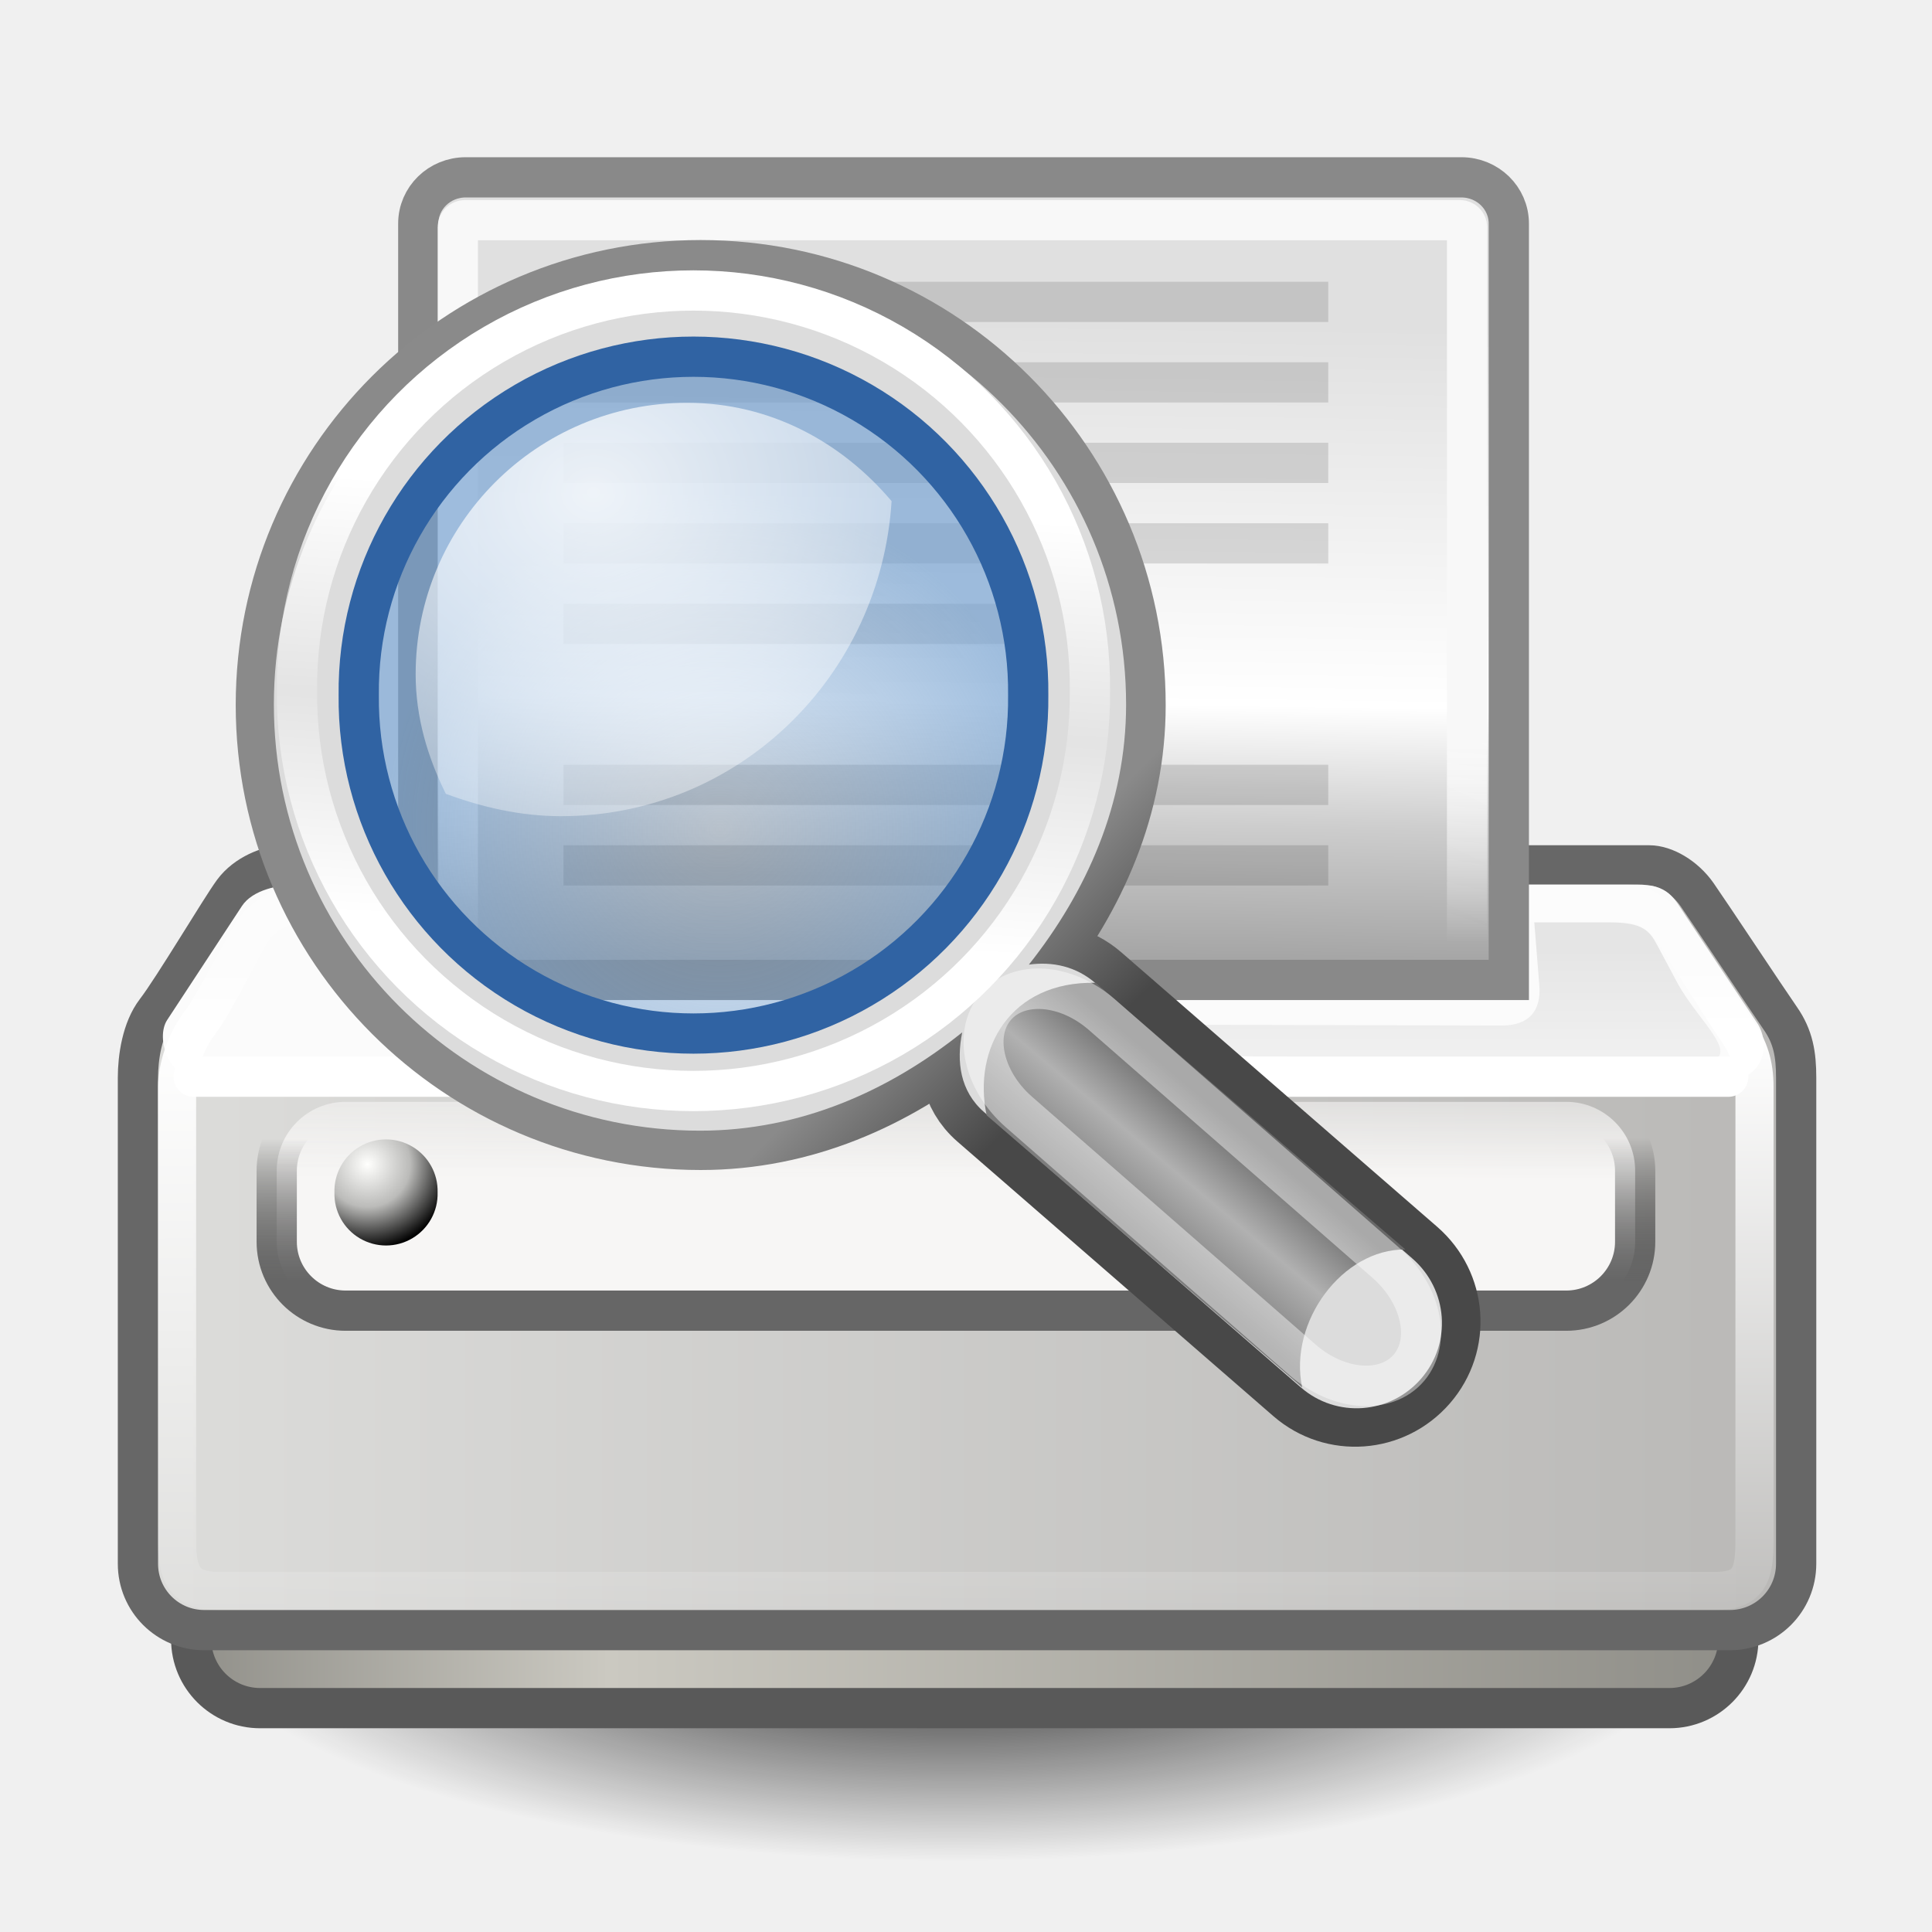
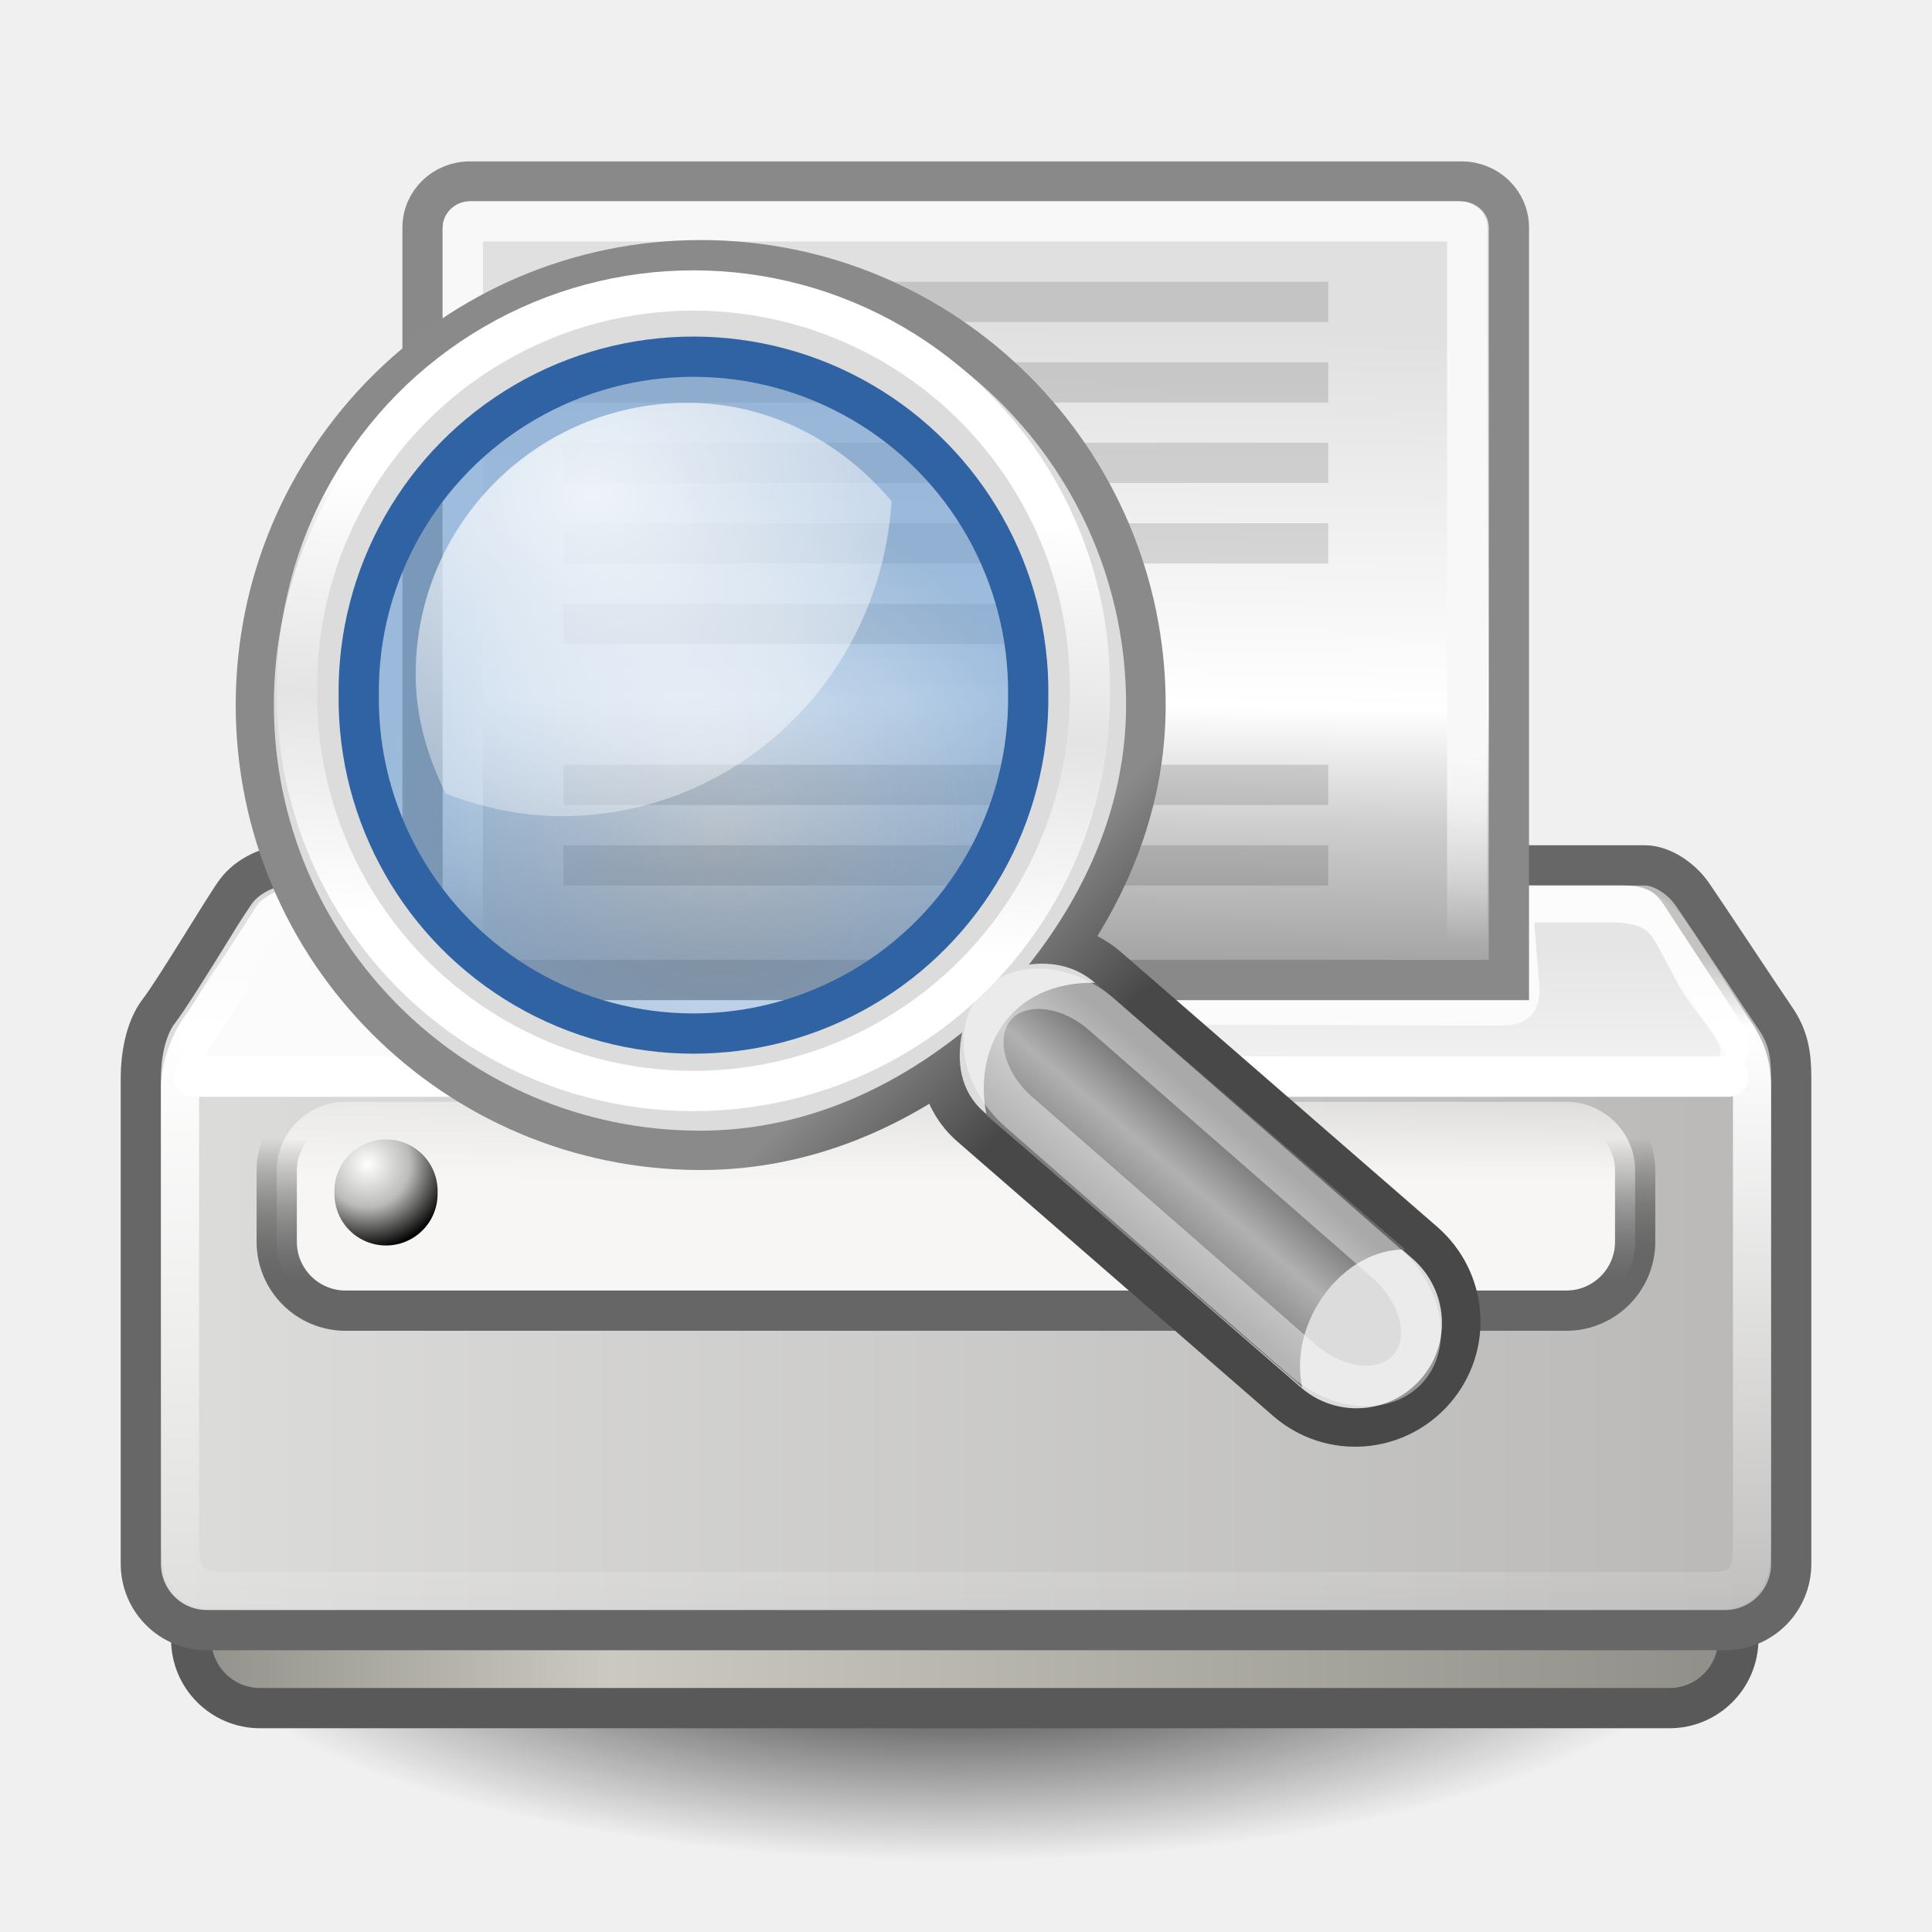
<svg xmlns="http://www.w3.org/2000/svg" xmlns:xlink="http://www.w3.org/1999/xlink" id="svg2994" height="48px" width="48px">
  <defs id="defs3">
    <linearGradient id="linearGradient4467">
      <stop style="stop-color:#ffffff;stop-opacity:1;" offset="0" id="stop4469" />
      <stop style="stop-color:#ffffff;stop-opacity:0.248;" offset="1" id="stop4471" />
    </linearGradient>
    <radialGradient xlink:href="#linearGradient4467" id="radialGradient1876" gradientUnits="userSpaceOnUse" gradientTransform="matrix(2.592963,-7.746900e-24,-5.714443e-24,2.252104,-25.05975,-18.941)" cx="15.414" cy="13.078" fx="15.414" fy="13.078" r="6.656" />
    <linearGradient id="linearGradient4454">
      <stop style="stop-color:#729fcf;stop-opacity:0.208;" offset="0" id="stop4456" />
      <stop style="stop-color:#729fcf;stop-opacity:0.676;" offset="1" id="stop4458" />
    </linearGradient>
    <radialGradient xlink:href="#linearGradient4454" id="radialGradient4460" cx="18.241" cy="21.818" fx="18.241" fy="21.818" r="8.309" gradientUnits="userSpaceOnUse" />
    <linearGradient id="linearGradient2366">
      <stop id="stop2368" offset="0" style="stop-color:#ffffff;stop-opacity:1;" />
      <stop style="stop-color:#ffffff;stop-opacity:0.219;" offset="0.5" id="stop2374" />
      <stop id="stop2370" offset="1" style="stop-color:#ffffff;stop-opacity:1;" />
    </linearGradient>
    <linearGradient gradientUnits="userSpaceOnUse" y2="25.743" x2="17.501" y1="13.602" x1="18.293" id="linearGradient2372" xlink:href="#linearGradient2366" />
    <linearGradient id="linearGradient4440">
      <stop style="stop-color:#7d7d7d;stop-opacity:1;" offset="0" id="stop4442" />
      <stop id="stop4448" offset="0.5" style="stop-color:#b1b1b1;stop-opacity:1;" />
      <stop style="stop-color:#686868;stop-opacity:1;" offset="1" id="stop4444" />
    </linearGradient>
    <linearGradient xlink:href="#linearGradient4440" id="linearGradient1883" gradientUnits="userSpaceOnUse" gradientTransform="matrix(1.334593,0,0,1.291292,-6.973842,-7.460658)" x1="30.656" y1="34" x2="33.219" y2="31.062" />
    <linearGradient id="linearGradient2846">
      <stop id="stop2848" offset="0" style="stop-color:#8a8a8a;stop-opacity:1;" />
      <stop id="stop2850" offset="1" style="stop-color:#484848;stop-opacity:1;" />
    </linearGradient>
    <linearGradient xlink:href="#linearGradient2846" id="linearGradient1887" gradientUnits="userSpaceOnUse" x1="27.366" y1="26.58" x2="31.336" y2="30.558" />
    <linearGradient id="linearGradient7612">
      <stop style="stop-color:#000000;stop-opacity:1;" offset="0" id="stop7614" />
      <stop style="stop-color:#000000;stop-opacity:0;" offset="1" id="stop7616" />
    </linearGradient>
    <radialGradient xlink:href="#linearGradient7612" id="radialGradient7618" cx="24" cy="41.875" fx="24" fy="41.875" r="19.125" gradientTransform="matrix(1,0,0,0.333333,0,27.91667)" gradientUnits="userSpaceOnUse" />
    <linearGradient id="linearGradient4762">
      <stop style="stop-color:#ffffff;stop-opacity:0.124;" offset="0" id="stop4764" />
      <stop id="stop4768" offset="0.103" style="stop-color:#ffffff;stop-opacity:1;" />
      <stop style="stop-color:#ffffff;stop-opacity:0;" offset="1" id="stop4766" />
    </linearGradient>
    <linearGradient id="linearGradient4741">
      <stop id="stop4743" offset="0" style="stop-color:#dcdcda;stop-opacity:1;" />
      <stop id="stop4745" offset="1" style="stop-color:#bab9b7;stop-opacity:1;" />
    </linearGradient>
    <linearGradient id="linearGradient4733">
      <stop id="stop4735" offset="0" style="stop-color:#000000;stop-opacity:0.237;" />
      <stop id="stop4737" offset="1" style="stop-color:#000000;stop-opacity:0;" />
    </linearGradient>
    <linearGradient id="linearGradient4698">
      <stop id="stop4700" offset="0" style="stop-color:#fffffd;stop-opacity:1;" />
      <stop style="stop-color:#bbbbb9;stop-opacity:1;" offset="0.5" id="stop4706" />
      <stop id="stop4702" offset="1" style="stop-color:#000000;stop-opacity:1;" />
    </linearGradient>
    <linearGradient id="linearGradient4688">
      <stop id="stop4690" offset="0" style="stop-color:#666666;stop-opacity:1;" />
      <stop id="stop4692" offset="1" style="stop-color:#000000;stop-opacity:0;" />
    </linearGradient>
    <linearGradient id="linearGradient4680">
      <stop id="stop4682" offset="0" style="stop-color:#f7f6f5;stop-opacity:1;" />
      <stop id="stop4684" offset="1" style="stop-color:#f7f6f5;stop-opacity:0;" />
    </linearGradient>
    <linearGradient id="linearGradient4668">
      <stop id="stop4670" offset="0" style="stop-color:#8e8d87;stop-opacity:1;" />
      <stop style="stop-color:#cbc9c1;stop-opacity:1;" offset="0.276" id="stop4676" />
      <stop id="stop4672" offset="1" style="stop-color:#8e8d87;stop-opacity:1;" />
    </linearGradient>
    <linearGradient id="linearGradient259">
      <stop id="stop260" offset="0" style="stop-color:#e0e0e0;stop-opacity:1;" />
      <stop style="stop-color:#ffffff;stop-opacity:1;" offset="0.405" id="stop4886" />
      <stop style="stop-color:#cdcdcd;stop-opacity:1;" offset="0.534" id="stop4884" />
      <stop id="stop261" offset="1" style="stop-color:#494949;stop-opacity:1;" />
    </linearGradient>
    <linearGradient id="linearGradient15662">
      <stop id="stop15664" offset="0" style="stop-color:#ffffff;stop-opacity:0;" />
      <stop id="stop15666" offset="1" style="stop-color:#f8f8f8;stop-opacity:1;" />
    </linearGradient>
    <radialGradient r="2.123" fy="26.926" fx="9.13" cy="26.926" cx="9.13" gradientUnits="userSpaceOnUse" id="radialGradient1433" xlink:href="#linearGradient4698" />
    <linearGradient y2="72.064" x2="9.913" y1="57.228" x1="9.87" gradientTransform="matrix(2.772086,0,0,0.360739,0.618718,2.883883)" gradientUnits="userSpaceOnUse" id="linearGradient1447" xlink:href="#linearGradient4733" />
    <linearGradient y2="54.136" x2="10.338" y1="64.652" x1="10.338" gradientTransform="matrix(2.369844,0,0,0.421969,0,2)" gradientUnits="userSpaceOnUse" id="linearGradient1451" xlink:href="#linearGradient4680" />
    <linearGradient y2="62.282" x2="9.705" y1="70.725" x1="9.732" gradientTransform="matrix(2.369844,0,0,0.421969,0,2)" gradientUnits="userSpaceOnUse" id="linearGradient1453" xlink:href="#linearGradient4688" />
-     <linearGradient y2="19.337" x2="20.718" y1="25.14" x1="20.771" gradientTransform="matrix(1.202356,0,0,0.854857,-0.30238,2)" gradientUnits="userSpaceOnUse" id="linearGradient1456" xlink:href="#linearGradient15662" />
-     <linearGradient y2="25.247" x2="24.79" y1="3.679" x1="25.057" gradientTransform="matrix(0.94895,0,0,1.080979,-9.235564e-2,4.000001)" gradientUnits="userSpaceOnUse" id="linearGradient1459" xlink:href="#linearGradient259" />
-     <linearGradient y2="58.831" x2="15.488" y1="32.539" x1="15.388" gradientTransform="matrix(1.495347,0,0,0.668741,0,2)" gradientUnits="userSpaceOnUse" id="linearGradient1464" xlink:href="#linearGradient4762" />
-     <linearGradient y2="88.295" x2="18.972" y1="88.295" x1="1.846" gradientTransform="matrix(2.30272,0,0,0.434269,0,2)" gradientUnits="userSpaceOnUse" id="linearGradient1468" xlink:href="#linearGradient4741" />
+     <linearGradient y2="19.337" x2="20.718" y1="25.14" x1="20.771" gradientTransform="matrix(1.196549,0,0,0.853565,-0.122464,2.034513)" gradientUnits="userSpaceOnUse" id="linearGradient1456" xlink:href="#linearGradient15662" />
+     <linearGradient y2="25.247" x2="24.79" y1="3.679" x1="25.057" gradientTransform="matrix(0.945288,0,0,1.075484,5.460076e-2,4.105725)" gradientUnits="userSpaceOnUse" id="linearGradient1459" xlink:href="#linearGradient259" />
+     <linearGradient y2="58.831" x2="15.488" y1="32.539" x1="15.388" gradientTransform="matrix(1.490161,0,0,0.667712,8.895128e-2,2.058442)" gradientUnits="userSpaceOnUse" id="linearGradient1464" xlink:href="#linearGradient4762" />
+     <linearGradient y2="88.295" x2="18.972" y1="88.295" x1="1.846" gradientTransform="matrix(2.291824,0,0,0.434269,8.855179e-2,2)" gradientUnits="userSpaceOnUse" id="linearGradient1468" xlink:href="#linearGradient4741" />
    <linearGradient y2="88.295" x2="18.972" y1="88.295" x1="1.846" gradientTransform="matrix(2.30272,0,0,0.434269,0,0.875)" gradientUnits="userSpaceOnUse" id="linearGradient1471" xlink:href="#linearGradient4668" />
  </defs>
  <g id="layer1">
    <path style="opacity:1;color:#000000;fill:url(#radialGradient7618);fill-opacity:1;fill-rule:nonzero;stroke:none;stroke-width:4;stroke-linecap:round;stroke-linejoin:round;marker:none;marker-start:none;marker-mid:none;marker-end:none;stroke-miterlimit:4;stroke-dasharray:none;stroke-dashoffset:0;stroke-opacity:1;visibility:visible;display:inline;overflow:visible" id="path7610" d="M 43.125 41.875 A 19.125 6.375 0 1 1  4.875,41.875 A 19.125 6.375 0 1 1  43.125 41.875 z" transform="translate(-0.311919,-2.006728)" />
    <rect ry="1.712" rx="1.712" y="36" x="4.75" height="6.438" width="38.438" id="rect4652" style="fill:url(#linearGradient1471);fill-opacity:1;stroke:#595959;stroke-width:1;stroke-miterlimit:4;stroke-opacity:1" />
-     <path id="rect4609" d="M 7.076,21.5 L 40.976,21.5 C 41.363,21.5 41.857,21.788 42.162,22.224 C 42.467,22.66 43.907,24.834 44.23,25.298 C 44.554,25.762 44.625,26.202 44.625,26.774 L 44.625,38.851 C 44.625,39.765 43.89,40.5 42.976,40.5 L 5.076,40.5 C 4.162,40.5 3.427,39.765 3.427,38.851 L 3.427,26.774 C 3.427,26.28 3.528,25.572 3.875,25.121 C 4.313,24.552 5.487,22.573 5.797,22.153 C 6.107,21.733 6.675,21.5 7.076,21.5 z " style="color:#000000;fill:url(#linearGradient1468);fill-opacity:1;fill-rule:nonzero;stroke:#676767;stroke-width:1;stroke-linecap:butt;stroke-linejoin:miter;marker:none;marker-start:none;marker-mid:none;marker-end:none;stroke-miterlimit:4;stroke-dashoffset:0;stroke-opacity:1;visibility:visible;display:inline;overflow:visible" />
-     <path id="path4718" d="M 7.425,21.976 C 6.922,21.976 6.275,22.107 6.01,22.511 L 4.154,25.34 C 3.855,25.795 4.188,26.868 5.087,26.868 L 42.731,26.868 C 43.947,26.868 43.951,25.858 43.664,25.428 L 41.896,22.776 C 41.576,22.296 41.459,21.976 40.659,21.976 L 7.425,21.976 z " style="fill:#fbfbfb;fill-opacity:1;fill-rule:evenodd;stroke:none;stroke-width:1px;stroke-linecap:butt;stroke-linejoin:miter;stroke-opacity:1" />
-     <path style="color:#000000;fill:none;fill-opacity:1;fill-rule:nonzero;stroke:url(#linearGradient1464);stroke-width:0.947;stroke-linecap:butt;stroke-linejoin:miter;marker:none;marker-start:none;marker-mid:none;marker-end:none;stroke-miterlimit:4;stroke-dashoffset:0;stroke-opacity:1;visibility:visible;display:inline;overflow:visible" d="M 7.537,22.446 L 40.426,22.446 C 40.792,22.446 41.26,22.719 41.549,23.131 C 41.838,23.544 42.848,25.161 43.154,25.6 C 43.46,26.04 43.59,26.456 43.59,26.998 L 43.59,38.279 C 43.59,39.144 43.456,39.528 42.591,39.528 L 5.46,39.528 C 4.595,39.528 4.399,39.144 4.399,38.279 L 4.399,26.998 C 4.399,26.53 4.62,25.86 4.949,25.433 C 5.363,24.894 6.033,23.462 6.326,23.064 C 6.62,22.667 7.158,22.446 7.537,22.446 z " id="path4750" />
-     <path id="rect15391" d="M 11.57,4.406 L 36.307,4.406 C 36.96,4.406 37.486,4.919 37.486,5.555 L 37.486,24.346 L 10.392,24.346 L 10.392,5.555 C 10.392,4.919 10.917,4.406 11.57,4.406 z " style="color:#000000;fill:url(#linearGradient1459);fill-opacity:1;fill-rule:nonzero;stroke:#898989;stroke-width:1;stroke-linecap:round;stroke-linejoin:miter;marker:none;marker-start:none;marker-mid:none;marker-end:none;stroke-miterlimit:4;stroke-dashoffset:0;stroke-opacity:1;visibility:visible;display:block;overflow:visible" />
-     <rect style="color:#000000;fill:none;fill-opacity:1;fill-rule:nonzero;stroke:url(#linearGradient1456);stroke-width:1;stroke-linecap:round;stroke-linejoin:round;marker:none;marker-start:none;marker-mid:none;marker-end:none;stroke-miterlimit:4;stroke-dashoffset:0;stroke-opacity:1;visibility:visible;display:block;overflow:visible" id="rect15660" width="25.075" height="18.865" x="11.374" y="5.47" ry="0.177" rx="0.177" />
+     <path id="rect4609" d="M 7.131,21.5 L 40.871,21.5 C 41.256,21.5 41.748,21.788 42.051,22.224 C 42.354,22.66 43.788,24.834 44.109,25.298 C 44.431,25.762 44.502,26.202 44.502,26.774 L 44.502,38.851 C 44.502,39.765 43.77,40.5 42.861,40.5 L 5.14,40.5 C 4.231,40.5 3.499,39.765 3.499,38.851 L 3.499,26.774 C 3.499,26.28 3.6,25.572 3.946,25.121 C 4.381,24.552 5.55,22.573 5.858,22.153 C 6.166,21.733 6.732,21.5 7.131,21.5 z " style="color:#000000;fill:url(#linearGradient1468);fill-opacity:1;fill-rule:nonzero;stroke:#676767;stroke-width:1;stroke-linecap:butt;stroke-linejoin:miter;marker:none;marker-start:none;marker-mid:none;marker-end:none;stroke-miterlimit:4;stroke-dashoffset:0;stroke-opacity:1;visibility:visible;display:inline;overflow:visible" />
+     <path id="path4718" d="M 7.747,22 C 7.254,22 6.62,22.131 6.36,22.533 L 4.54,25.347 C 4.247,25.8 4.574,26.868 5.455,26.868 L 42.364,26.868 C 43.556,26.868 43.56,25.863 43.279,25.435 L 41.546,22.797 C 41.231,22.318 41.117,22 40.332,22 L 7.747,22 z " style="fill:#fbfbfb;fill-opacity:1;fill-rule:evenodd;stroke:none;stroke-width:1px;stroke-linecap:butt;stroke-linejoin:miter;stroke-opacity:1" />
+     <path style="color:#000000;fill:none;fill-opacity:1;fill-rule:nonzero;stroke:url(#linearGradient1464);stroke-width:0.947;stroke-linecap:butt;stroke-linejoin:miter;marker:none;marker-start:none;marker-mid:none;marker-end:none;stroke-miterlimit:4;stroke-dashoffset:0;stroke-opacity:1;visibility:visible;display:inline;overflow:visible" d="M 7.6,22.473 L 40.375,22.473 C 40.74,22.473 41.206,22.745 41.494,23.157 C 41.782,23.569 42.788,25.184 43.093,25.623 C 43.399,26.061 43.528,26.477 43.528,27.018 L 43.528,38.282 C 43.528,39.146 43.395,39.529 42.533,39.529 L 5.531,39.529 C 4.668,39.529 4.473,39.146 4.473,38.282 L 4.473,27.018 C 4.473,26.551 4.693,25.881 5.02,25.455 C 5.433,24.917 6.101,23.487 6.393,23.09 C 6.686,22.693 7.222,22.473 7.6,22.473 z " id="path4750" />
+     <path id="rect15391" d="M 11.672,4.51 L 36.313,4.51 C 36.964,4.51 37.488,5.02 37.488,5.653 L 37.488,24.348 L 10.498,24.348 L 10.498,5.653 C 10.498,5.02 11.022,4.51 11.672,4.51 z " style="color:#000000;fill:url(#linearGradient1459);fill-opacity:1;fill-rule:nonzero;stroke:#898989;stroke-width:1;stroke-linecap:round;stroke-linejoin:miter;marker:none;marker-start:none;marker-mid:none;marker-end:none;stroke-miterlimit:4;stroke-dashoffset:0;stroke-opacity:1;visibility:visible;display:block;overflow:visible" />
+     <rect style="color:#000000;fill:none;fill-opacity:1;fill-rule:nonzero;stroke:url(#linearGradient1456);stroke-width:1;stroke-linecap:round;stroke-linejoin:round;marker:none;marker-start:none;marker-mid:none;marker-end:none;stroke-miterlimit:4;stroke-dashoffset:0;stroke-opacity:1;visibility:visible;display:block;overflow:visible" id="rect15660" width="24.954" height="18.836" x="11.498" y="5.499" ry="0.177" rx="0.177" />
    <rect ry="1.712" rx="1.712" y="27.375" x="6.875" height="5.188" width="33.75" id="rect4678" style="fill:url(#linearGradient1451);fill-opacity:1;stroke:url(#linearGradient1453);stroke-width:1;stroke-miterlimit:4;stroke-opacity:1" />
    <path transform="translate(0,2)" d="M 10.872 27.626 A 1.282 1.282 0 1 1  8.309,27.626 A 1.282 1.282 0 1 1  10.872 27.626 z" id="path4696" style="fill:url(#radialGradient1433);fill-opacity:1;stroke:none;stroke-width:1;stroke-miterlimit:4;stroke-opacity:1" />
    <path id="path4731" d="M 11.744,25.416 L 37.306,25.479 C 37.994,25.48 38.294,25.108 38.244,24.479 L 38.119,22.916 L 39.985,22.916 C 40.797,22.916 40.975,23.109 41.172,23.479 L 41.672,24.416 C 42.199,25.404 43.484,26.39 42.17,26.39 C 37.668,26.39 13.994,26.041 11.744,25.416 z " style="fill:url(#linearGradient1447);fill-opacity:1;fill-rule:evenodd;stroke:none;stroke-width:1px;stroke-linecap:butt;stroke-linejoin:miter;stroke-opacity:1;opacity:0.366" />
    <path style="fill:none;fill-opacity:0.75;fill-rule:evenodd;stroke:#ffffff;stroke-width:1px;stroke-linecap:round;stroke-linejoin:round;stroke-opacity:1" d="M 42.938,26.75 L 4.812,26.75" id="path4760" />
    <g transform="translate(0,2)" style="opacity:0.436" id="g4849">
      <rect style="color:#000000;fill:#000000;fill-opacity:0.292;fill-rule:nonzero;stroke:none;stroke-width:1;stroke-linecap:round;stroke-linejoin:round;marker:none;marker-start:none;marker-mid:none;marker-end:none;stroke-miterlimit:4;stroke-dashoffset:0;stroke-opacity:1;visibility:visible;display:inline;overflow:visible" id="rect4831" width="19" height="1" x="14" y="5" />
      <rect y="7" x="14" height="1" width="19" id="rect4833" style="color:#000000;fill:#000000;fill-opacity:0.292;fill-rule:nonzero;stroke:none;stroke-width:1;stroke-linecap:round;stroke-linejoin:round;marker:none;marker-start:none;marker-mid:none;marker-end:none;stroke-miterlimit:4;stroke-dashoffset:0;stroke-opacity:1;visibility:visible;display:inline;overflow:visible" />
      <rect style="color:#000000;fill:#000000;fill-opacity:0.292;fill-rule:nonzero;stroke:none;stroke-width:1;stroke-linecap:round;stroke-linejoin:round;marker:none;marker-start:none;marker-mid:none;marker-end:none;stroke-miterlimit:4;stroke-dashoffset:0;stroke-opacity:1;visibility:visible;display:inline;overflow:visible" id="rect4835" width="19" height="1" x="14" y="9" />
      <rect y="11" x="14" height="1" width="19" id="rect4837" style="color:#000000;fill:#000000;fill-opacity:0.292;fill-rule:nonzero;stroke:none;stroke-width:1;stroke-linecap:round;stroke-linejoin:round;marker:none;marker-start:none;marker-mid:none;marker-end:none;stroke-miterlimit:4;stroke-dashoffset:0;stroke-opacity:1;visibility:visible;display:inline;overflow:visible" />
      <rect style="color:#000000;fill:#000000;fill-opacity:0.292;fill-rule:nonzero;stroke:none;stroke-width:1;stroke-linecap:round;stroke-linejoin:round;marker:none;marker-start:none;marker-mid:none;marker-end:none;stroke-miterlimit:4;stroke-dashoffset:0;stroke-opacity:1;visibility:visible;display:inline;overflow:visible" id="rect4839" width="11" height="1" x="14" y="13" />
      <rect style="color:#000000;fill:#000000;fill-opacity:0.292;fill-rule:nonzero;stroke:none;stroke-width:1;stroke-linecap:round;stroke-linejoin:round;marker:none;marker-start:none;marker-mid:none;marker-end:none;stroke-miterlimit:4;stroke-dashoffset:0;stroke-opacity:1;visibility:visible;display:inline;overflow:visible" id="rect4843" width="19" height="1" x="14" y="17" />
      <rect y="19" x="14" height="1" width="19" id="rect4845" style="color:#000000;fill:#000000;fill-opacity:0.292;fill-rule:nonzero;stroke:none;stroke-width:1;stroke-linecap:round;stroke-linejoin:round;marker:none;marker-start:none;marker-mid:none;marker-end:none;stroke-miterlimit:4;stroke-dashoffset:0;stroke-opacity:1;visibility:visible;display:inline;overflow:visible" />
    </g>
    <g id="g1890" transform="matrix(0.715678,0,0,0.715678,4.077534,4.713886)">
      <path id="path2844" d="M 18.628,3.144 C 10.488,3.144 3.883,9.749 3.883,17.888 C 3.883,26.027 10.488,32.633 18.628,32.633 C 22.107,32.633 25.179,31.249 27.701,29.231 C 27.496,30.237 27.623,31.266 28.457,31.99 L 39.422,41.518 C 40.655,42.589 42.509,42.449 43.58,41.215 C 44.652,39.982 44.511,38.128 43.278,37.057 L 32.314,27.529 C 31.642,26.946 30.821,26.773 30.008,26.886 C 31.994,24.374 33.372,21.338 33.372,17.888 C 33.372,9.749 26.767,3.144 18.628,3.144 z M 18.552,4.37 C 26.191,4.37 31.844,9.159 31.844,17.662 C 31.844,26.337 26.027,30.953 18.552,30.953 C 11.249,30.953 5.26,25.475 5.26,17.662 C 5.26,9.677 11.085,4.37 18.552,4.37 z " style="opacity:1;color:#000000;fill:#dcdcdc;fill-opacity:1;fill-rule:evenodd;stroke:url(#linearGradient1887);stroke-width:2.795;stroke-linecap:round;stroke-linejoin:miter;marker:none;marker-start:none;marker-mid:none;marker-end:none;stroke-miterlimit:10;stroke-dasharray:none;stroke-dashoffset:0;stroke-opacity:1;visibility:visible;display:inline;overflow:visible" />
      <path style="opacity:1;color:#000000;fill:#dcdcdc;fill-opacity:1;fill-rule:evenodd;stroke:none;stroke-width:1;stroke-linecap:round;stroke-linejoin:miter;marker:none;marker-start:none;marker-mid:none;marker-end:none;stroke-miterlimit:10;stroke-dasharray:none;stroke-dashoffset:0;stroke-opacity:1;visibility:visible;display:inline;overflow:visible" d="M 18.603,3.08 C 10.437,3.08 3.81,9.707 3.81,17.873 C 3.81,26.038 10.437,32.665 18.603,32.665 C 22.094,32.665 25.175,31.276 27.706,29.252 C 27.5,30.262 27.628,31.294 28.465,32.02 L 39.464,41.579 C 40.701,42.653 42.562,42.513 43.636,41.275 C 44.711,40.038 44.57,38.178 43.333,37.103 L 32.333,27.545 C 31.66,26.96 30.836,26.786 30.02,26.9 C 32.013,24.379 33.395,21.333 33.395,17.873 C 33.395,9.707 26.768,3.08 18.603,3.08 z M 18.527,6.266 C 24.808,6.266 29.906,11.364 29.906,17.645 C 29.906,23.926 24.808,29.024 18.527,29.024 C 12.246,29.024 7.148,23.926 7.148,17.645 C 7.148,11.364 12.246,6.266 18.527,6.266 z " id="path4430" />
      <path style="opacity:1;color:#000000;fill:url(#linearGradient1883);fill-opacity:1;fill-rule:evenodd;stroke:none;stroke-width:1;stroke-linecap:round;stroke-linejoin:miter;marker:none;marker-start:none;marker-mid:none;marker-end:none;stroke-miterlimit:10;stroke-dasharray:none;stroke-dashoffset:0;stroke-opacity:1;visibility:visible;display:inline;overflow:visible" d="M 39.507,41.578 C 39.028,39.305 40.904,36.766 43.091,36.789 C 43.091,36.789 32.331,27.531 32.331,27.531 C 29.386,27.474 28.061,29.804 28.554,32.131 L 39.507,41.578 z " id="path4438" />
      <path style="opacity:1;color:#000000;fill:none;fill-opacity:1;fill-rule:evenodd;stroke:url(#linearGradient2372);stroke-width:1.122;stroke-linecap:round;stroke-linejoin:miter;marker:none;marker-start:none;marker-mid:none;marker-end:none;stroke-miterlimit:10;stroke-dasharray:none;stroke-dashoffset:0;stroke-opacity:1;visibility:visible;display:inline;overflow:visible" id="path4450" d="M 28.549 18.92 A 11.049 11.049 0 1 1  6.452,18.92 A 11.049 11.049 0 1 1  28.549 18.92 z" transform="matrix(1.245743,0,0,1.245743,-3.425346,-6.177033)" />
      <rect style="opacity:0.433;color:#000000;fill:none;fill-opacity:1;fill-rule:evenodd;stroke:#ffffff;stroke-width:1.397;stroke-linecap:round;stroke-linejoin:miter;marker:none;marker-start:none;marker-mid:none;marker-end:none;stroke-miterlimit:10;stroke-dasharray:none;stroke-dashoffset:0;stroke-opacity:1;visibility:visible;display:inline;overflow:visible" id="rect4495" width="19.048" height="4.44" x="40.373" y="0.141" rx="2.986" ry="2.638" transform="matrix(0.752986,0.658037,-0.648902,0.760872,0,0)" />
      <path style="color:#000000;fill:url(#radialGradient4460);fill-opacity:1;fill-rule:evenodd;stroke:#3063a3;stroke-width:0.999;stroke-linecap:round;stroke-linejoin:miter;marker:none;marker-start:none;marker-mid:none;marker-end:none;stroke-miterlimit:10;stroke-dashoffset:0;stroke-opacity:1;visibility:visible" id="path4452" d="M 25.898 18.478 A 8.309 8.309 0 1 1  9.281,18.478 A 8.309 8.309 0 1 1  25.898 18.478 z" transform="matrix(1.398614,0,0,1.398614,-6.224338,-8.298958)" />
      <path style="opacity:0.834;color:#000000;fill:url(#radialGradient1876);fill-opacity:1;fill-rule:evenodd;stroke:none;stroke-width:1;stroke-linecap:round;stroke-linejoin:miter;marker:none;marker-start:none;marker-mid:none;marker-end:none;stroke-miterlimit:10;stroke-dasharray:none;stroke-dashoffset:0;stroke-opacity:1;visibility:visible;display:inline;overflow:visible" d="M 18.157,7.397 C 12.949,7.397 8.732,11.614 8.732,16.821 C 8.732,18.325 9.153,19.709 9.78,20.971 C 11.032,21.433 12.362,21.747 13.774,21.747 C 19.945,21.747 24.874,16.885 25.254,10.81 C 23.523,8.764 21.044,7.397 18.157,7.397 z " id="path4462" />
    </g>
  </g>
</svg>
